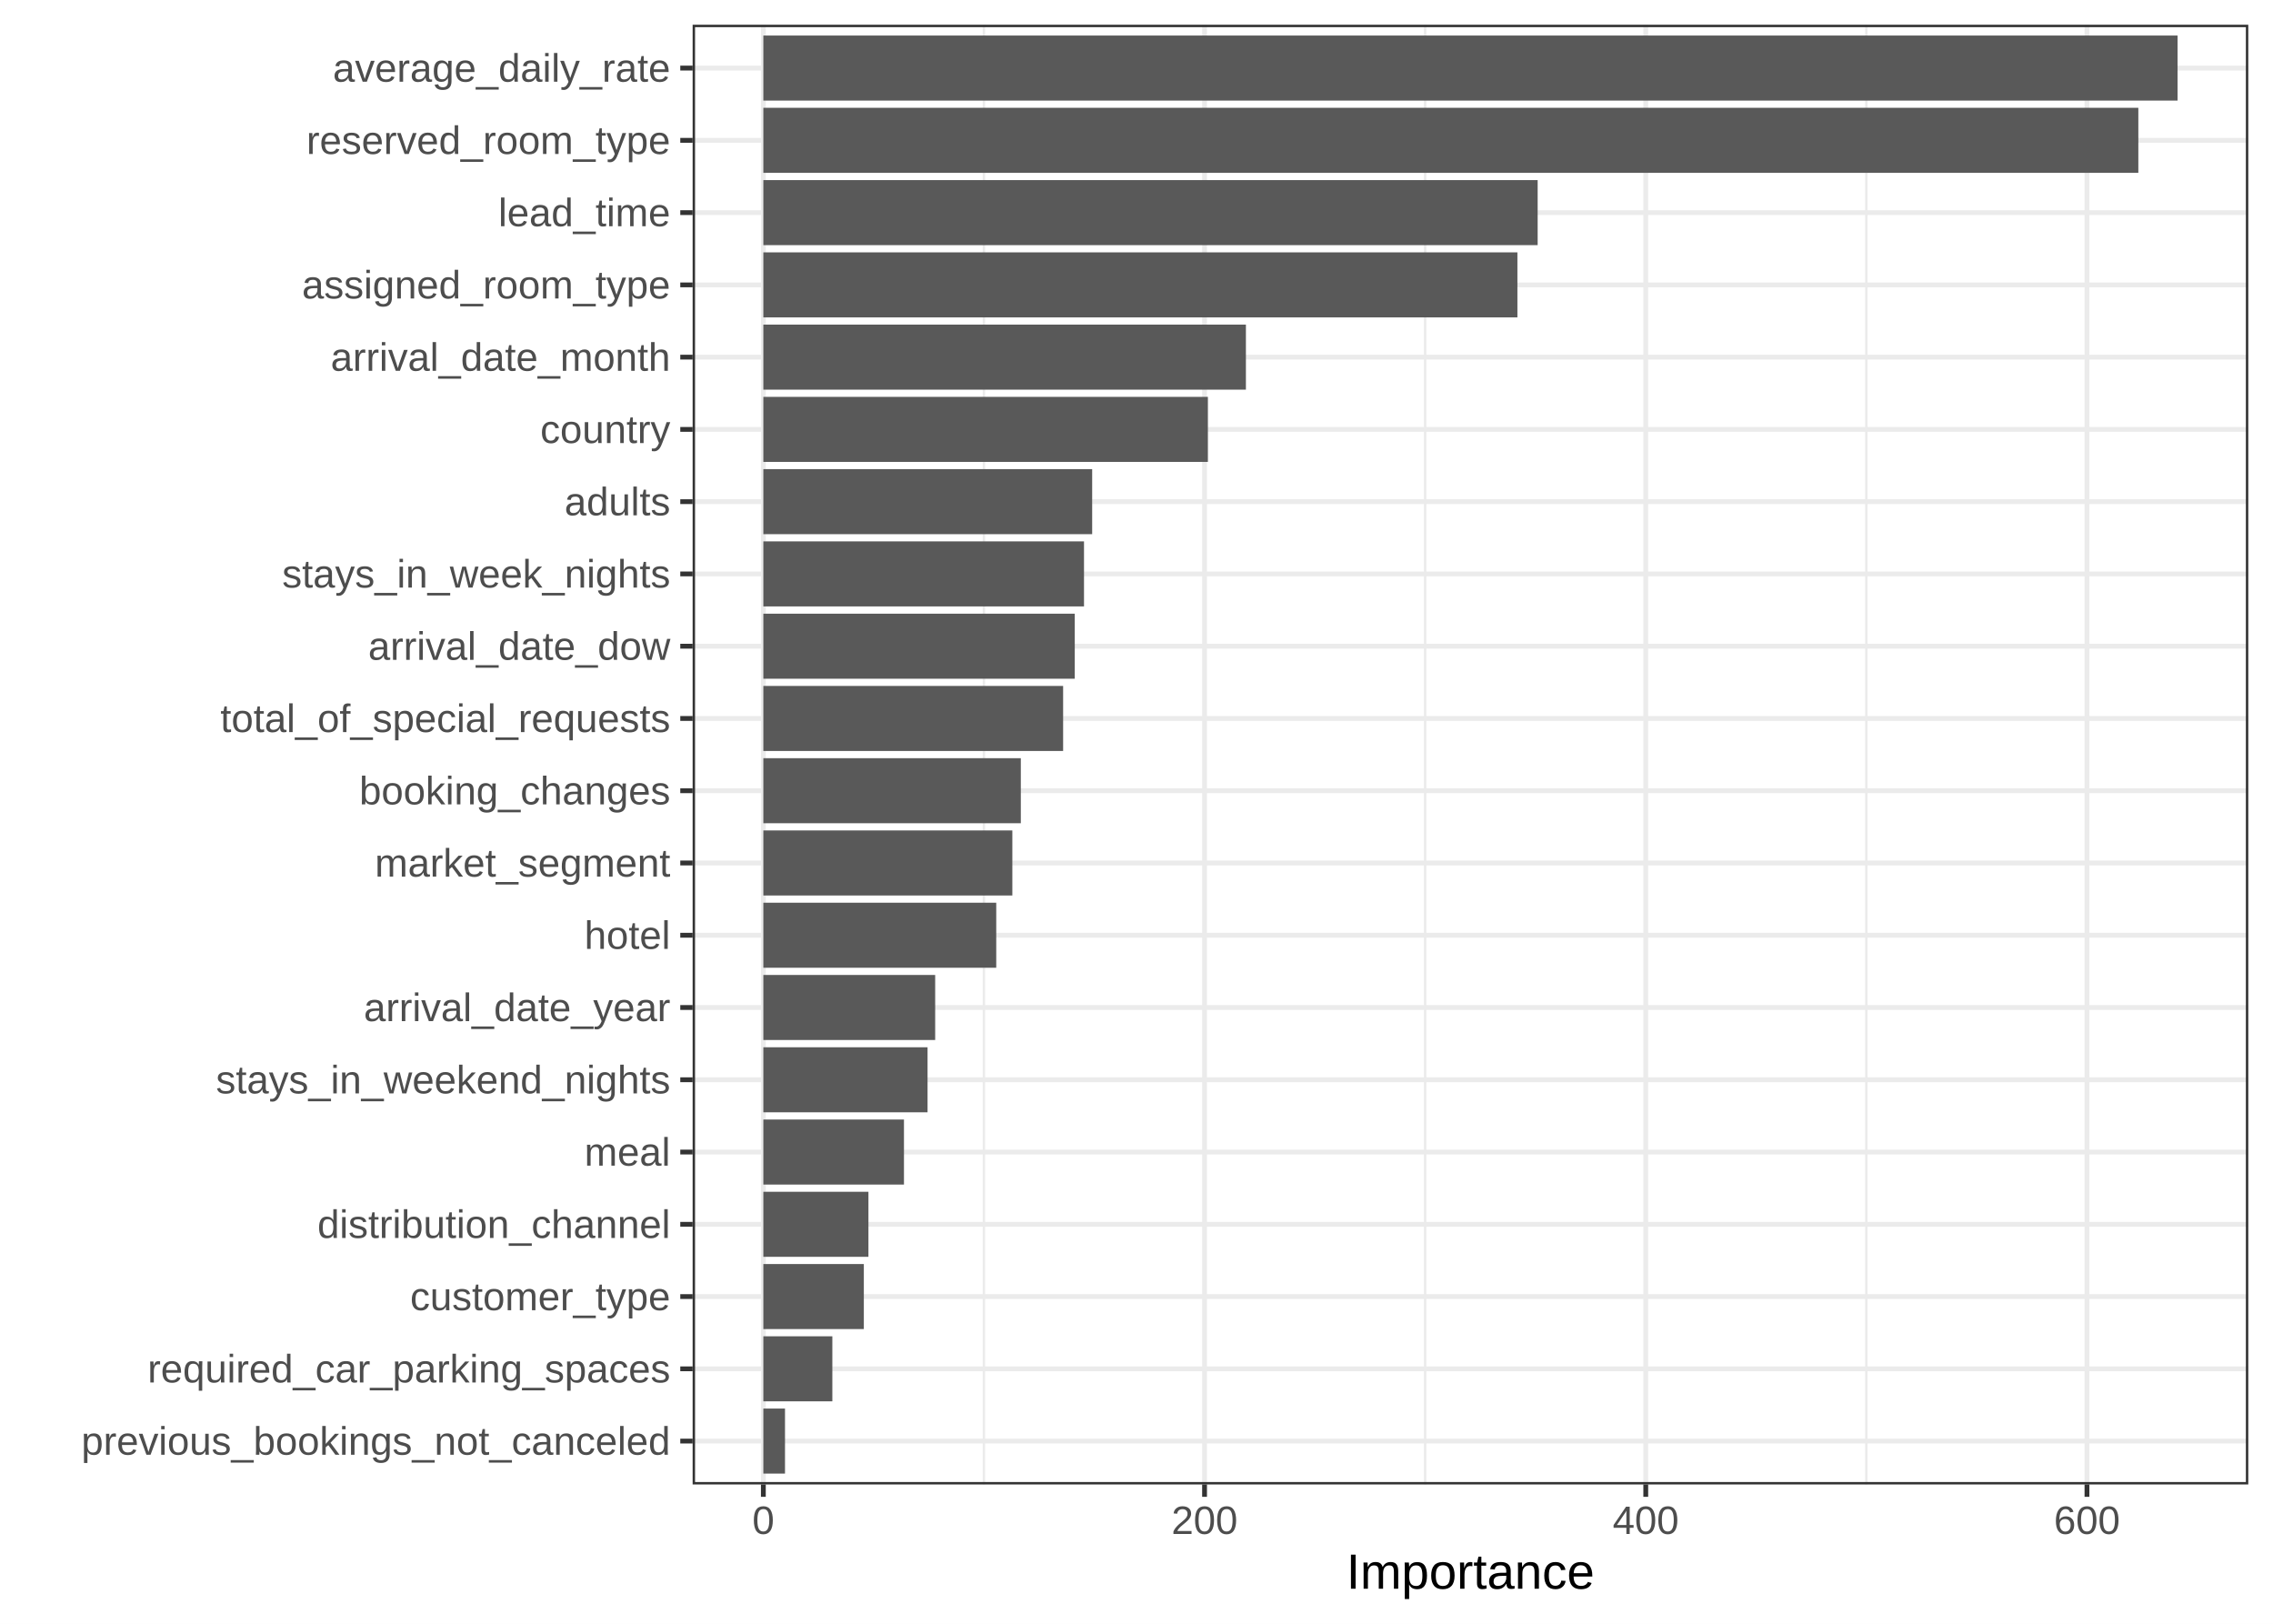
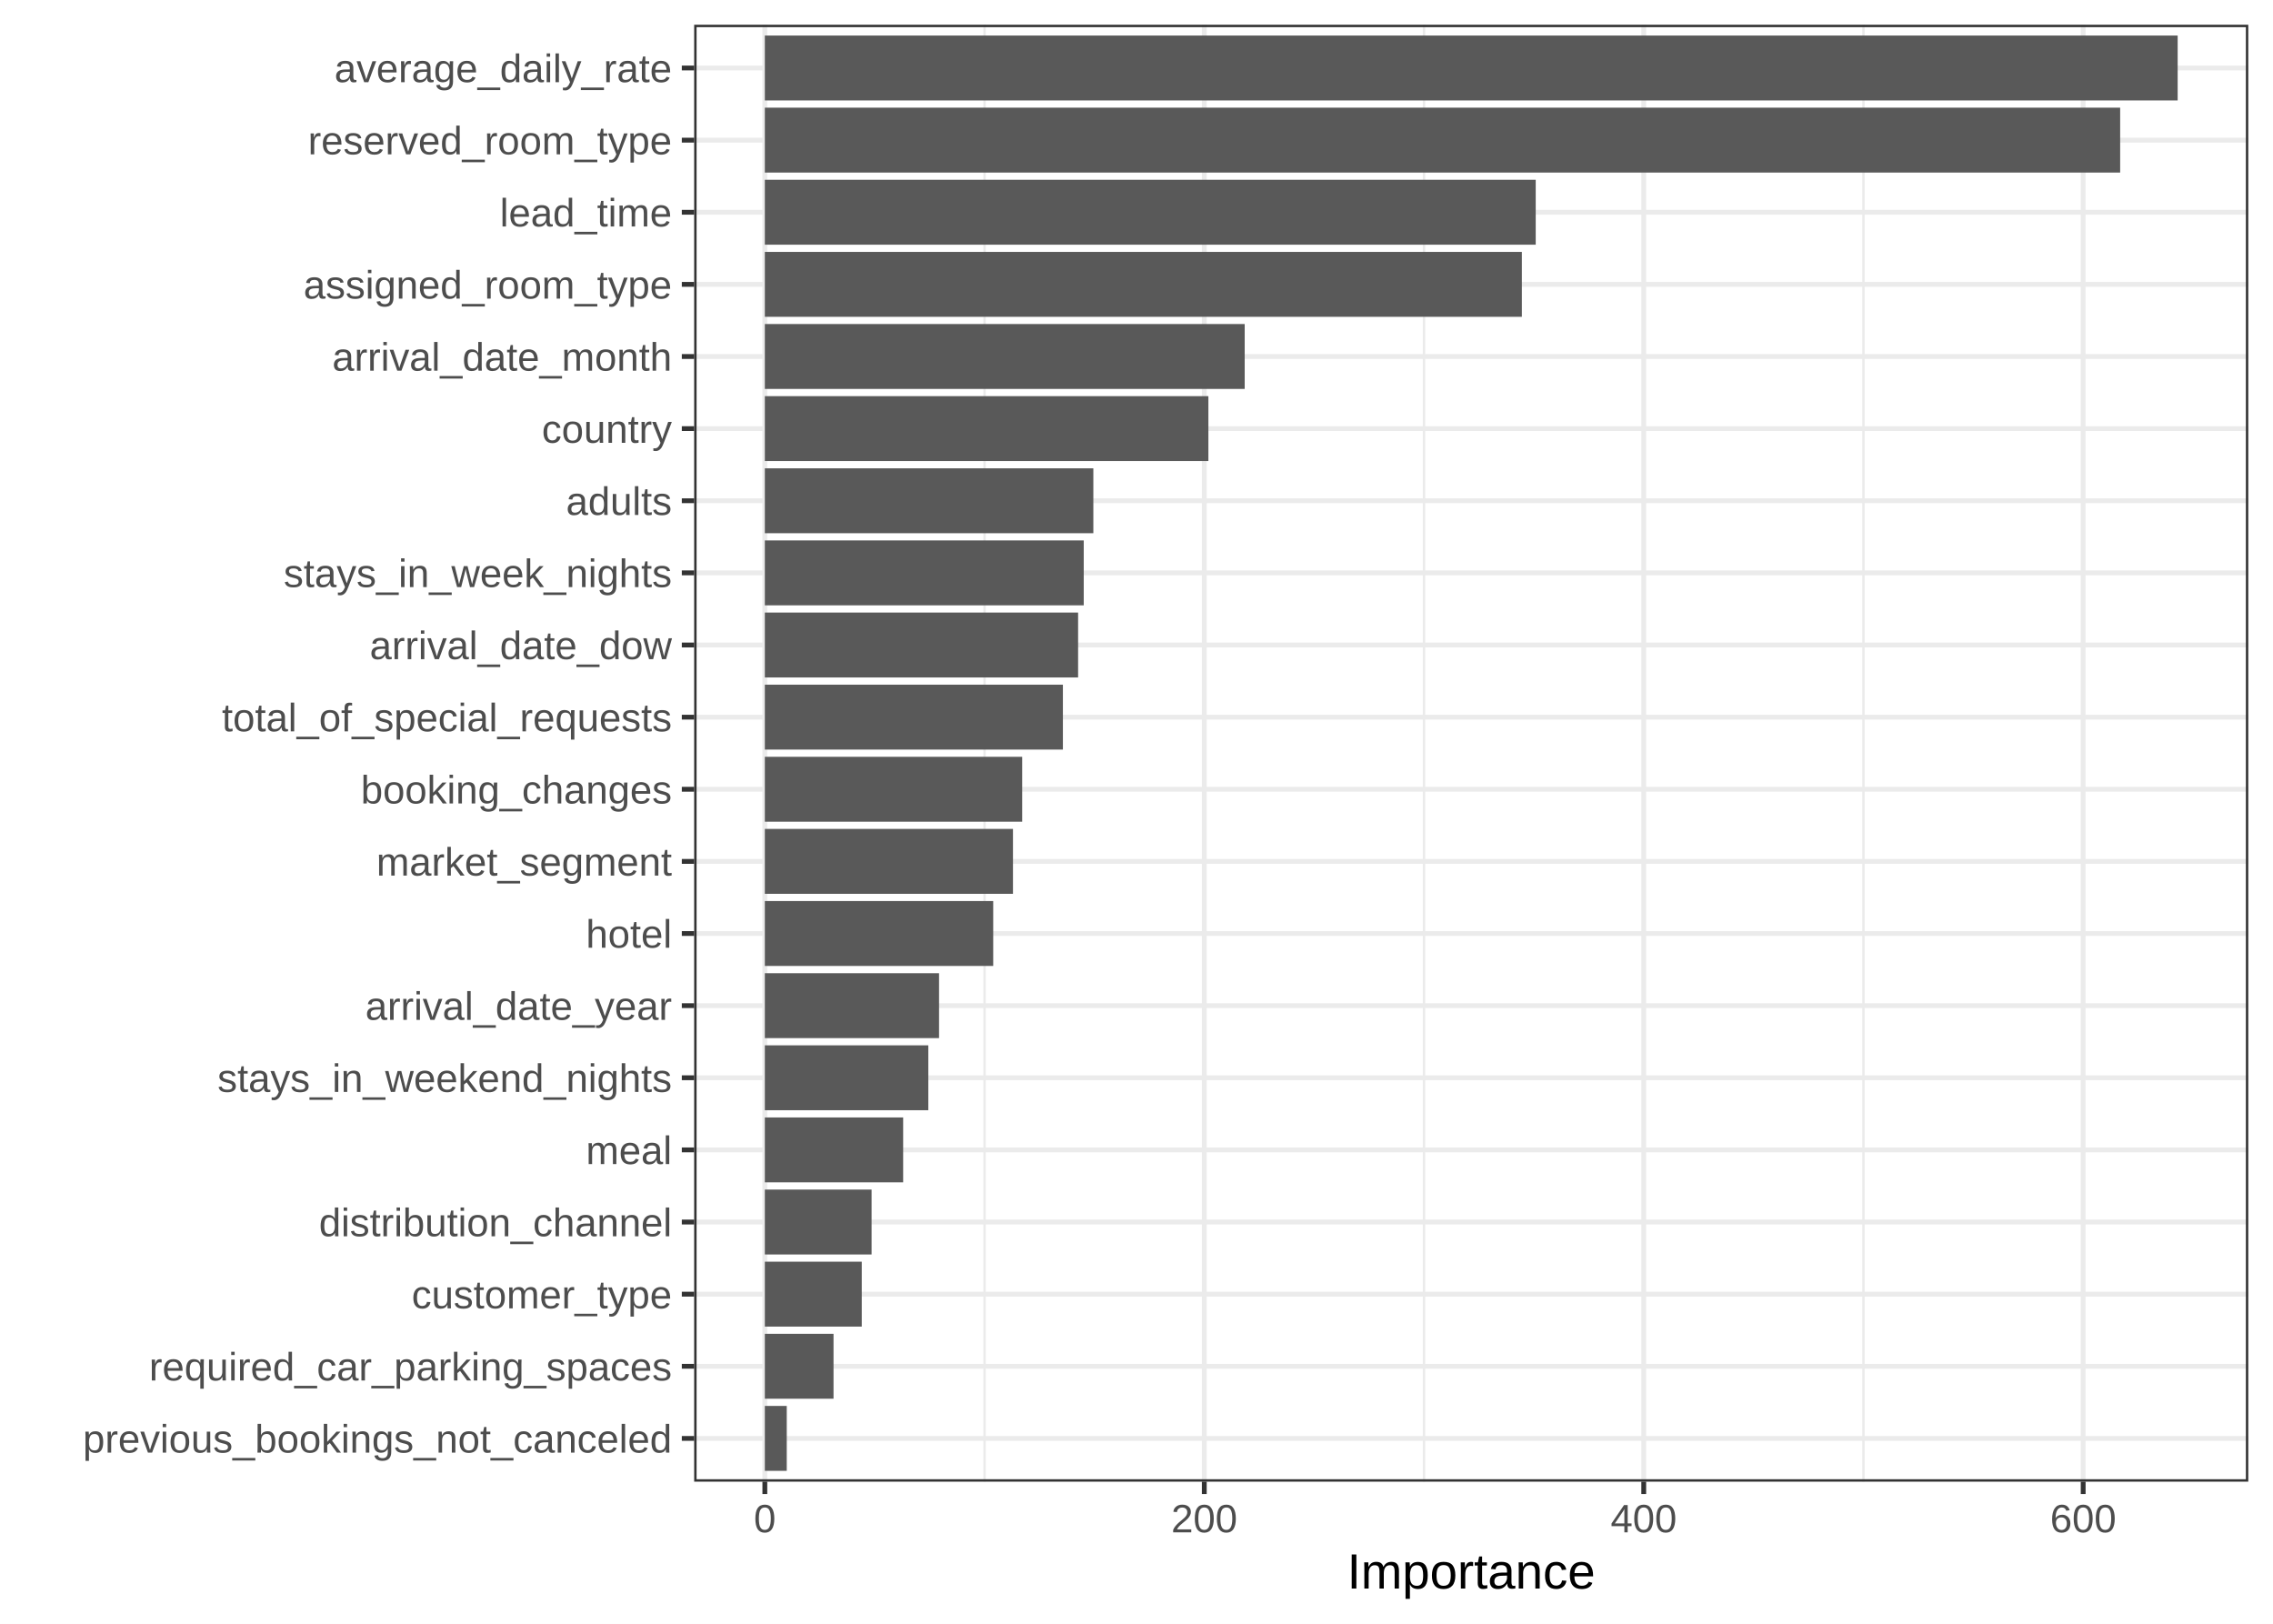
<svg xmlns="http://www.w3.org/2000/svg" width="504.00pt" height="360.00pt" viewBox="0 0 504.00 360.00">
  <g class="svglite">
    <defs>
      <style type="text/css">
    .svglite line, .svglite polyline, .svglite polygon, .svglite path, .svglite rect, .svglite circle {
      fill: none;
      stroke: #000000;
      stroke-linecap: round;
      stroke-linejoin: round;
      stroke-miterlimit: 10.00;
    }
    .svglite text {
      white-space: pre;
    }
    .svglite g.glyphgroup path {
      fill: inherit;
      stroke: none;
    }
  </style>
    </defs>
    <rect width="100%" height="100%" style="stroke: none; fill: none;" />
    <defs>
      <clipPath id="cpMC4wMHw1MDQuMDB8MC4wMHwzNjAuMDA=">
        <rect x="0.00" y="0.00" width="504.00" height="360.00" />
      </clipPath>
    </defs>
    <g clip-path="url(#cpMC4wMHw1MDQuMDB8MC4wMHwzNjAuMDA=)">
      <rect x="0.00" y="0.00" width="504.00" height="360.00" style="stroke-width: 1.07; stroke: #FFFFFF; fill: #FFFFFF;" />
    </g>
    <defs>
-       <clipPath id="cpMTUzLjU4fDQ5OC41Mnw1LjQ4fDMyOS4xMg==">
-         <rect x="153.58" y="5.48" width="344.94" height="323.64" />
+       <clipPath id="cpMTUzLjkyfDQ5OC41Mnw1LjQ4fDMyOC41MA==">
+         <rect x="153.92" y="5.48" width="344.60" height="323.02" />
      </clipPath>
    </defs>
-     <g clip-path="url(#cpMTUzLjU4fDQ5OC41Mnw1LjQ4fDMyOS4xMg==)">
-       <rect x="153.58" y="5.48" width="344.94" height="323.64" style="stroke-width: 1.07; stroke: none; fill: #FFFFFF;" />
-       <polyline points="218.17,329.12 218.17,5.48 " style="stroke-width: 0.53; stroke: #EBEBEB; stroke-linecap: butt;" />
-       <polyline points="316.00,329.12 316.00,5.48 " style="stroke-width: 0.53; stroke: #EBEBEB; stroke-linecap: butt;" />
-       <polyline points="413.83,329.12 413.83,5.48 " style="stroke-width: 0.53; stroke: #EBEBEB; stroke-linecap: butt;" />
-       <polyline points="153.58,319.50 498.52,319.50 " style="stroke-width: 1.07; stroke: #EBEBEB; stroke-linecap: butt;" />
-       <polyline points="153.58,303.48 498.52,303.48 " style="stroke-width: 1.07; stroke: #EBEBEB; stroke-linecap: butt;" />
-       <polyline points="153.58,287.46 498.52,287.46 " style="stroke-width: 1.07; stroke: #EBEBEB; stroke-linecap: butt;" />
-       <polyline points="153.58,271.44 498.52,271.44 " style="stroke-width: 1.07; stroke: #EBEBEB; stroke-linecap: butt;" />
-       <polyline points="153.58,255.42 498.52,255.42 " style="stroke-width: 1.07; stroke: #EBEBEB; stroke-linecap: butt;" />
-       <polyline points="153.58,239.39 498.52,239.39 " style="stroke-width: 1.07; stroke: #EBEBEB; stroke-linecap: butt;" />
-       <polyline points="153.58,223.37 498.52,223.37 " style="stroke-width: 1.07; stroke: #EBEBEB; stroke-linecap: butt;" />
-       <polyline points="153.58,207.35 498.52,207.35 " style="stroke-width: 1.07; stroke: #EBEBEB; stroke-linecap: butt;" />
-       <polyline points="153.58,191.33 498.52,191.33 " style="stroke-width: 1.07; stroke: #EBEBEB; stroke-linecap: butt;" />
-       <polyline points="153.58,175.31 498.52,175.31 " style="stroke-width: 1.07; stroke: #EBEBEB; stroke-linecap: butt;" />
-       <polyline points="153.58,159.29 498.52,159.29 " style="stroke-width: 1.07; stroke: #EBEBEB; stroke-linecap: butt;" />
-       <polyline points="153.58,143.27 498.52,143.27 " style="stroke-width: 1.07; stroke: #EBEBEB; stroke-linecap: butt;" />
-       <polyline points="153.58,127.24 498.52,127.24 " style="stroke-width: 1.07; stroke: #EBEBEB; stroke-linecap: butt;" />
-       <polyline points="153.58,111.22 498.52,111.22 " style="stroke-width: 1.07; stroke: #EBEBEB; stroke-linecap: butt;" />
-       <polyline points="153.58,95.20 498.52,95.20 " style="stroke-width: 1.07; stroke: #EBEBEB; stroke-linecap: butt;" />
-       <polyline points="153.58,79.18 498.52,79.18 " style="stroke-width: 1.07; stroke: #EBEBEB; stroke-linecap: butt;" />
-       <polyline points="153.58,63.16 498.52,63.16 " style="stroke-width: 1.07; stroke: #EBEBEB; stroke-linecap: butt;" />
-       <polyline points="153.58,47.14 498.52,47.14 " style="stroke-width: 1.07; stroke: #EBEBEB; stroke-linecap: butt;" />
-       <polyline points="153.58,31.11 498.52,31.11 " style="stroke-width: 1.07; stroke: #EBEBEB; stroke-linecap: butt;" />
-       <polyline points="153.58,15.09 498.52,15.09 " style="stroke-width: 1.07; stroke: #EBEBEB; stroke-linecap: butt;" />
-       <polyline points="169.26,329.12 169.26,5.48 " style="stroke-width: 1.07; stroke: #EBEBEB; stroke-linecap: butt;" />
-       <polyline points="267.09,329.12 267.09,5.48 " style="stroke-width: 1.07; stroke: #EBEBEB; stroke-linecap: butt;" />
-       <polyline points="364.92,329.12 364.92,5.48 " style="stroke-width: 1.07; stroke: #EBEBEB; stroke-linecap: butt;" />
-       <polyline points="462.75,329.12 462.75,5.48 " style="stroke-width: 1.07; stroke: #EBEBEB; stroke-linecap: butt;" />
-       <rect x="169.26" y="7.88" width="313.58" height="14.42" style="stroke-width: 1.07; stroke: none; stroke-linecap: butt; stroke-linejoin: miter; fill: #595959;" />
-       <rect x="169.26" y="23.90" width="304.88" height="14.42" style="stroke-width: 1.07; stroke: none; stroke-linecap: butt; stroke-linejoin: miter; fill: #595959;" />
-       <rect x="169.26" y="39.93" width="171.69" height="14.42" style="stroke-width: 1.07; stroke: none; stroke-linecap: butt; stroke-linejoin: miter; fill: #595959;" />
-       <rect x="169.26" y="55.95" width="167.20" height="14.42" style="stroke-width: 1.07; stroke: none; stroke-linecap: butt; stroke-linejoin: miter; fill: #595959;" />
-       <rect x="169.26" y="71.97" width="107.00" height="14.42" style="stroke-width: 1.07; stroke: none; stroke-linecap: butt; stroke-linejoin: miter; fill: #595959;" />
-       <rect x="169.26" y="87.99" width="98.57" height="14.42" style="stroke-width: 1.07; stroke: none; stroke-linecap: butt; stroke-linejoin: miter; fill: #595959;" />
-       <rect x="169.26" y="104.01" width="72.91" height="14.42" style="stroke-width: 1.07; stroke: none; stroke-linecap: butt; stroke-linejoin: miter; fill: #595959;" />
-       <rect x="169.26" y="120.03" width="71.10" height="14.42" style="stroke-width: 1.07; stroke: none; stroke-linecap: butt; stroke-linejoin: miter; fill: #595959;" />
-       <rect x="169.26" y="136.06" width="69.05" height="14.42" style="stroke-width: 1.07; stroke: none; stroke-linecap: butt; stroke-linejoin: miter; fill: #595959;" />
-       <rect x="169.26" y="152.08" width="66.47" height="14.42" style="stroke-width: 1.07; stroke: none; stroke-linecap: butt; stroke-linejoin: miter; fill: #595959;" />
-       <rect x="169.26" y="168.10" width="57.09" height="14.42" style="stroke-width: 1.07; stroke: none; stroke-linecap: butt; stroke-linejoin: miter; fill: #595959;" />
-       <rect x="169.26" y="184.12" width="55.21" height="14.42" style="stroke-width: 1.07; stroke: none; stroke-linecap: butt; stroke-linejoin: miter; fill: #595959;" />
-       <rect x="169.26" y="200.14" width="51.64" height="14.42" style="stroke-width: 1.07; stroke: none; stroke-linecap: butt; stroke-linejoin: miter; fill: #595959;" />
-       <rect x="169.26" y="216.16" width="38.10" height="14.42" style="stroke-width: 1.07; stroke: none; stroke-linecap: butt; stroke-linejoin: miter; fill: #595959;" />
-       <rect x="169.26" y="232.19" width="36.41" height="14.42" style="stroke-width: 1.07; stroke: none; stroke-linecap: butt; stroke-linejoin: miter; fill: #595959;" />
-       <rect x="169.26" y="248.21" width="31.18" height="14.42" style="stroke-width: 1.07; stroke: none; stroke-linecap: butt; stroke-linejoin: miter; fill: #595959;" />
-       <rect x="169.26" y="264.23" width="23.30" height="14.42" style="stroke-width: 1.07; stroke: none; stroke-linecap: butt; stroke-linejoin: miter; fill: #595959;" />
-       <rect x="169.26" y="280.25" width="22.28" height="14.42" style="stroke-width: 1.07; stroke: none; stroke-linecap: butt; stroke-linejoin: miter; fill: #595959;" />
-       <rect x="169.26" y="296.27" width="15.30" height="14.42" style="stroke-width: 1.07; stroke: none; stroke-linecap: butt; stroke-linejoin: miter; fill: #595959;" />
-       <rect x="169.26" y="312.29" width="4.80" height="14.42" style="stroke-width: 1.07; stroke: none; stroke-linecap: butt; stroke-linejoin: miter; fill: #595959;" />
-       <rect x="153.58" y="5.48" width="344.94" height="323.64" style="stroke-width: 1.07; stroke: #333333;" />
+     <g clip-path="url(#cpMTUzLjkyfDQ5OC41Mnw1LjQ4fDMyOC41MA==)">
+       <rect x="153.92" y="5.48" width="344.60" height="323.02" style="stroke-width: 1.07; stroke: none; fill: #FFFFFF;" />
+       <polyline points="218.31,328.50 218.31,5.48 " style="stroke-width: 0.53; stroke: #EBEBEB; stroke-linecap: butt;" />
+       <polyline points="315.75,328.50 315.75,5.48 " style="stroke-width: 0.53; stroke: #EBEBEB; stroke-linecap: butt;" />
+       <polyline points="413.19,328.50 413.19,5.48 " style="stroke-width: 0.53; stroke: #EBEBEB; stroke-linecap: butt;" />
+       <polyline points="153.92,318.91 498.52,318.91 " style="stroke-width: 1.07; stroke: #EBEBEB; stroke-linecap: butt;" />
+       <polyline points="153.92,302.92 498.52,302.92 " style="stroke-width: 1.07; stroke: #EBEBEB; stroke-linecap: butt;" />
+       <polyline points="153.92,286.93 498.52,286.93 " style="stroke-width: 1.07; stroke: #EBEBEB; stroke-linecap: butt;" />
+       <polyline points="153.92,270.94 498.52,270.94 " style="stroke-width: 1.07; stroke: #EBEBEB; stroke-linecap: butt;" />
+       <polyline points="153.92,254.94 498.52,254.94 " style="stroke-width: 1.07; stroke: #EBEBEB; stroke-linecap: butt;" />
+       <polyline points="153.92,238.95 498.52,238.95 " style="stroke-width: 1.07; stroke: #EBEBEB; stroke-linecap: butt;" />
+       <polyline points="153.92,222.96 498.52,222.96 " style="stroke-width: 1.07; stroke: #EBEBEB; stroke-linecap: butt;" />
+       <polyline points="153.92,206.97 498.52,206.97 " style="stroke-width: 1.07; stroke: #EBEBEB; stroke-linecap: butt;" />
+       <polyline points="153.92,190.98 498.52,190.98 " style="stroke-width: 1.07; stroke: #EBEBEB; stroke-linecap: butt;" />
+       <polyline points="153.92,174.99 498.52,174.99 " style="stroke-width: 1.07; stroke: #EBEBEB; stroke-linecap: butt;" />
+       <polyline points="153.92,159.00 498.52,159.00 " style="stroke-width: 1.07; stroke: #EBEBEB; stroke-linecap: butt;" />
+       <polyline points="153.92,143.00 498.52,143.00 " style="stroke-width: 1.07; stroke: #EBEBEB; stroke-linecap: butt;" />
+       <polyline points="153.92,127.01 498.52,127.01 " style="stroke-width: 1.07; stroke: #EBEBEB; stroke-linecap: butt;" />
+       <polyline points="153.92,111.02 498.52,111.02 " style="stroke-width: 1.07; stroke: #EBEBEB; stroke-linecap: butt;" />
+       <polyline points="153.92,95.03 498.52,95.03 " style="stroke-width: 1.07; stroke: #EBEBEB; stroke-linecap: butt;" />
+       <polyline points="153.92,79.04 498.52,79.04 " style="stroke-width: 1.07; stroke: #EBEBEB; stroke-linecap: butt;" />
+       <polyline points="153.92,63.05 498.52,63.05 " style="stroke-width: 1.07; stroke: #EBEBEB; stroke-linecap: butt;" />
+       <polyline points="153.92,47.06 498.52,47.06 " style="stroke-width: 1.07; stroke: #EBEBEB; stroke-linecap: butt;" />
+       <polyline points="153.92,31.07 498.52,31.07 " style="stroke-width: 1.07; stroke: #EBEBEB; stroke-linecap: butt;" />
+       <polyline points="153.92,15.07 498.52,15.07 " style="stroke-width: 1.07; stroke: #EBEBEB; stroke-linecap: butt;" />
+       <polyline points="169.59,328.50 169.59,5.48 " style="stroke-width: 1.07; stroke: #EBEBEB; stroke-linecap: butt;" />
+       <polyline points="267.03,328.50 267.03,5.48 " style="stroke-width: 1.07; stroke: #EBEBEB; stroke-linecap: butt;" />
+       <polyline points="364.47,328.50 364.47,5.48 " style="stroke-width: 1.07; stroke: #EBEBEB; stroke-linecap: butt;" />
+       <polyline points="461.91,328.50 461.91,5.48 " style="stroke-width: 1.07; stroke: #EBEBEB; stroke-linecap: butt;" />
+       <rect x="169.59" y="7.88" width="313.27" height="14.39" style="stroke-width: 1.07; stroke: none; stroke-linecap: butt; stroke-linejoin: miter; fill: #595959;" />
+       <rect x="169.59" y="23.87" width="300.52" height="14.39" style="stroke-width: 1.07; stroke: none; stroke-linecap: butt; stroke-linejoin: miter; fill: #595959;" />
+       <rect x="169.59" y="39.86" width="170.93" height="14.39" style="stroke-width: 1.07; stroke: none; stroke-linecap: butt; stroke-linejoin: miter; fill: #595959;" />
+       <rect x="169.59" y="55.85" width="167.86" height="14.39" style="stroke-width: 1.07; stroke: none; stroke-linecap: butt; stroke-linejoin: miter; fill: #595959;" />
+       <rect x="169.59" y="71.84" width="106.40" height="14.39" style="stroke-width: 1.07; stroke: none; stroke-linecap: butt; stroke-linejoin: miter; fill: #595959;" />
+       <rect x="169.59" y="87.83" width="98.35" height="14.39" style="stroke-width: 1.07; stroke: none; stroke-linecap: butt; stroke-linejoin: miter; fill: #595959;" />
+       <rect x="169.59" y="103.83" width="72.84" height="14.39" style="stroke-width: 1.07; stroke: none; stroke-linecap: butt; stroke-linejoin: miter; fill: #595959;" />
+       <rect x="169.59" y="119.82" width="70.71" height="14.39" style="stroke-width: 1.07; stroke: none; stroke-linecap: butt; stroke-linejoin: miter; fill: #595959;" />
+       <rect x="169.59" y="135.81" width="69.46" height="14.39" style="stroke-width: 1.07; stroke: none; stroke-linecap: butt; stroke-linejoin: miter; fill: #595959;" />
+       <rect x="169.59" y="151.80" width="66.09" height="14.39" style="stroke-width: 1.07; stroke: none; stroke-linecap: butt; stroke-linejoin: miter; fill: #595959;" />
+       <rect x="169.59" y="167.79" width="57.06" height="14.39" style="stroke-width: 1.07; stroke: none; stroke-linecap: butt; stroke-linejoin: miter; fill: #595959;" />
+       <rect x="169.59" y="183.78" width="55.02" height="14.39" style="stroke-width: 1.07; stroke: none; stroke-linecap: butt; stroke-linejoin: miter; fill: #595959;" />
+       <rect x="169.59" y="199.77" width="50.64" height="14.39" style="stroke-width: 1.07; stroke: none; stroke-linecap: butt; stroke-linejoin: miter; fill: #595959;" />
+       <rect x="169.59" y="215.77" width="38.63" height="14.39" style="stroke-width: 1.07; stroke: none; stroke-linecap: butt; stroke-linejoin: miter; fill: #595959;" />
+       <rect x="169.59" y="231.76" width="36.25" height="14.39" style="stroke-width: 1.07; stroke: none; stroke-linecap: butt; stroke-linejoin: miter; fill: #595959;" />
+       <rect x="169.59" y="247.75" width="30.67" height="14.39" style="stroke-width: 1.07; stroke: none; stroke-linecap: butt; stroke-linejoin: miter; fill: #595959;" />
+       <rect x="169.59" y="263.74" width="23.67" height="14.39" style="stroke-width: 1.07; stroke: none; stroke-linecap: butt; stroke-linejoin: miter; fill: #595959;" />
+       <rect x="169.59" y="279.73" width="21.49" height="14.39" style="stroke-width: 1.07; stroke: none; stroke-linecap: butt; stroke-linejoin: miter; fill: #595959;" />
+       <rect x="169.59" y="295.72" width="15.23" height="14.39" style="stroke-width: 1.07; stroke: none; stroke-linecap: butt; stroke-linejoin: miter; fill: #595959;" />
+       <rect x="169.59" y="311.71" width="4.86" height="14.39" style="stroke-width: 1.07; stroke: none; stroke-linecap: butt; stroke-linejoin: miter; fill: #595959;" />
+       <rect x="153.92" y="5.48" width="344.60" height="323.02" style="stroke-width: 1.07; stroke: #333333;" />
    </g>
    <g clip-path="url(#cpMC4wMHw1MDQuMDB8MC4wMHwzNjAuMDA=)">
-       <text x="148.65" y="322.53" text-anchor="end" style="font-size: 8.80px;fill: #4D4D4D; font-family: &quot;Liberation Sans&quot;;" textLength="130.58px" lengthAdjust="spacingAndGlyphs">previous_bookings_not_canceled</text>
-       <text x="148.65" y="306.51" text-anchor="end" style="font-size: 8.80px;fill: #4D4D4D; font-family: &quot;Liberation Sans&quot;;" textLength="115.88px" lengthAdjust="spacingAndGlyphs">required_car_parking_spaces</text>
-       <text x="148.65" y="290.49" text-anchor="end" style="font-size: 8.80px;fill: #4D4D4D; font-family: &quot;Liberation Sans&quot;;" textLength="57.69px" lengthAdjust="spacingAndGlyphs">customer_type</text>
-       <text x="148.65" y="274.47" text-anchor="end" style="font-size: 8.80px;fill: #4D4D4D; font-family: &quot;Liberation Sans&quot;;" textLength="78.22px" lengthAdjust="spacingAndGlyphs">distribution_channel</text>
-       <text x="148.65" y="258.44" text-anchor="end" style="font-size: 8.80px;fill: #4D4D4D; font-family: &quot;Liberation Sans&quot;;" textLength="19.06px" lengthAdjust="spacingAndGlyphs">meal</text>
-       <text x="148.65" y="242.42" text-anchor="end" style="font-size: 8.80px;fill: #4D4D4D; font-family: &quot;Liberation Sans&quot;;" textLength="100.75px" lengthAdjust="spacingAndGlyphs">stays_in_weekend_nights</text>
-       <text x="148.65" y="226.40" text-anchor="end" style="font-size: 8.80px;fill: #4D4D4D; font-family: &quot;Liberation Sans&quot;;" textLength="67.94px" lengthAdjust="spacingAndGlyphs">arrival_date_year</text>
-       <text x="148.65" y="210.38" text-anchor="end" style="font-size: 8.80px;fill: #4D4D4D; font-family: &quot;Liberation Sans&quot;;" textLength="19.06px" lengthAdjust="spacingAndGlyphs">hotel</text>
-       <text x="148.65" y="194.36" text-anchor="end" style="font-size: 8.80px;fill: #4D4D4D; font-family: &quot;Liberation Sans&quot;;" textLength="65.50px" lengthAdjust="spacingAndGlyphs">market_segment</text>
-       <text x="148.65" y="178.34" text-anchor="end" style="font-size: 8.80px;fill: #4D4D4D; font-family: &quot;Liberation Sans&quot;;" textLength="68.97px" lengthAdjust="spacingAndGlyphs">booking_changes</text>
-       <text x="148.65" y="162.31" text-anchor="end" style="font-size: 8.80px;fill: #4D4D4D; font-family: &quot;Liberation Sans&quot;;" textLength="99.73px" lengthAdjust="spacingAndGlyphs">total_of_special_requests</text>
-       <text x="148.65" y="146.29" text-anchor="end" style="font-size: 8.80px;fill: #4D4D4D; font-family: &quot;Liberation Sans&quot;;" textLength="66.97px" lengthAdjust="spacingAndGlyphs">arrival_date_dow</text>
-       <text x="148.65" y="130.27" text-anchor="end" style="font-size: 8.80px;fill: #4D4D4D; font-family: &quot;Liberation Sans&quot;;" textLength="86.08px" lengthAdjust="spacingAndGlyphs">stays_in_week_nights</text>
-       <text x="148.65" y="114.25" text-anchor="end" style="font-size: 8.80px;fill: #4D4D4D; font-family: &quot;Liberation Sans&quot;;" textLength="23.47px" lengthAdjust="spacingAndGlyphs">adults</text>
-       <text x="148.65" y="98.23" text-anchor="end" style="font-size: 8.80px;fill: #4D4D4D; font-family: &quot;Liberation Sans&quot;;" textLength="28.84px" lengthAdjust="spacingAndGlyphs">country</text>
-       <text x="148.65" y="82.21" text-anchor="end" style="font-size: 8.80px;fill: #4D4D4D; font-family: &quot;Liberation Sans&quot;;" textLength="75.27px" lengthAdjust="spacingAndGlyphs">arrival_date_month</text>
-       <text x="148.65" y="66.18" text-anchor="end" style="font-size: 8.80px;fill: #4D4D4D; font-family: &quot;Liberation Sans&quot;;" textLength="81.66px" lengthAdjust="spacingAndGlyphs">assigned_room_type</text>
-       <text x="148.65" y="50.16" text-anchor="end" style="font-size: 8.80px;fill: #4D4D4D; font-family: &quot;Liberation Sans&quot;;" textLength="38.12px" lengthAdjust="spacingAndGlyphs">lead_time</text>
-       <text x="148.65" y="34.14" text-anchor="end" style="font-size: 8.80px;fill: #4D4D4D; font-family: &quot;Liberation Sans&quot;;" textLength="80.66px" lengthAdjust="spacingAndGlyphs">reserved_room_type</text>
-       <text x="148.65" y="18.12" text-anchor="end" style="font-size: 8.80px;fill: #4D4D4D; font-family: &quot;Liberation Sans&quot;;" textLength="74.80px" lengthAdjust="spacingAndGlyphs">average_daily_rate</text>
-       <polyline points="150.84,319.50 153.58,319.50 " style="stroke-width: 1.07; stroke: #333333; stroke-linecap: butt;" />
-       <polyline points="150.84,303.48 153.58,303.48 " style="stroke-width: 1.07; stroke: #333333; stroke-linecap: butt;" />
-       <polyline points="150.84,287.46 153.58,287.46 " style="stroke-width: 1.07; stroke: #333333; stroke-linecap: butt;" />
-       <polyline points="150.84,271.44 153.58,271.44 " style="stroke-width: 1.07; stroke: #333333; stroke-linecap: butt;" />
-       <polyline points="150.84,255.42 153.58,255.42 " style="stroke-width: 1.07; stroke: #333333; stroke-linecap: butt;" />
-       <polyline points="150.84,239.39 153.58,239.39 " style="stroke-width: 1.07; stroke: #333333; stroke-linecap: butt;" />
-       <polyline points="150.84,223.37 153.58,223.37 " style="stroke-width: 1.07; stroke: #333333; stroke-linecap: butt;" />
-       <polyline points="150.84,207.35 153.58,207.35 " style="stroke-width: 1.07; stroke: #333333; stroke-linecap: butt;" />
-       <polyline points="150.84,191.33 153.58,191.33 " style="stroke-width: 1.07; stroke: #333333; stroke-linecap: butt;" />
-       <polyline points="150.84,175.31 153.58,175.31 " style="stroke-width: 1.07; stroke: #333333; stroke-linecap: butt;" />
-       <polyline points="150.84,159.29 153.58,159.29 " style="stroke-width: 1.07; stroke: #333333; stroke-linecap: butt;" />
-       <polyline points="150.84,143.27 153.58,143.27 " style="stroke-width: 1.07; stroke: #333333; stroke-linecap: butt;" />
-       <polyline points="150.84,127.24 153.58,127.24 " style="stroke-width: 1.07; stroke: #333333; stroke-linecap: butt;" />
-       <polyline points="150.84,111.22 153.58,111.22 " style="stroke-width: 1.07; stroke: #333333; stroke-linecap: butt;" />
-       <polyline points="150.84,95.20 153.58,95.20 " style="stroke-width: 1.07; stroke: #333333; stroke-linecap: butt;" />
-       <polyline points="150.84,79.18 153.58,79.18 " style="stroke-width: 1.07; stroke: #333333; stroke-linecap: butt;" />
-       <polyline points="150.84,63.16 153.58,63.16 " style="stroke-width: 1.07; stroke: #333333; stroke-linecap: butt;" />
-       <polyline points="150.84,47.14 153.58,47.14 " style="stroke-width: 1.07; stroke: #333333; stroke-linecap: butt;" />
-       <polyline points="150.84,31.11 153.58,31.11 " style="stroke-width: 1.07; stroke: #333333; stroke-linecap: butt;" />
-       <polyline points="150.84,15.09 153.58,15.09 " style="stroke-width: 1.07; stroke: #333333; stroke-linecap: butt;" />
-       <polyline points="169.26,331.86 169.26,329.12 " style="stroke-width: 1.07; stroke: #333333; stroke-linecap: butt;" />
-       <polyline points="267.09,331.86 267.09,329.12 " style="stroke-width: 1.07; stroke: #333333; stroke-linecap: butt;" />
-       <polyline points="364.92,331.86 364.92,329.12 " style="stroke-width: 1.07; stroke: #333333; stroke-linecap: butt;" />
-       <polyline points="462.75,331.86 462.75,329.12 " style="stroke-width: 1.07; stroke: #333333; stroke-linecap: butt;" />
-       <text x="169.26" y="340.10" text-anchor="middle" style="font-size: 8.80px;fill: #4D4D4D; font-family: &quot;Liberation Sans&quot;;" textLength="4.89px" lengthAdjust="spacingAndGlyphs">0</text>
-       <text x="267.09" y="340.10" text-anchor="middle" style="font-size: 8.80px;fill: #4D4D4D; font-family: &quot;Liberation Sans&quot;;" textLength="14.67px" lengthAdjust="spacingAndGlyphs">200</text>
-       <text x="364.92" y="340.10" text-anchor="middle" style="font-size: 8.80px;fill: #4D4D4D; font-family: &quot;Liberation Sans&quot;;" textLength="14.67px" lengthAdjust="spacingAndGlyphs">400</text>
-       <text x="462.75" y="340.10" text-anchor="middle" style="font-size: 8.80px;fill: #4D4D4D; font-family: &quot;Liberation Sans&quot;;" textLength="14.67px" lengthAdjust="spacingAndGlyphs">600</text>
-       <text x="326.05" y="352.24" text-anchor="middle" style="font-size: 11.00px; font-family: &quot;Liberation Sans&quot;;" textLength="55.06px" lengthAdjust="spacingAndGlyphs">Importance</text>
+       <text x="148.99" y="322.06" text-anchor="end" style="font-size: 8.80px;fill: #4D4D4D; font-family: &quot;Arial&quot;;" textLength="130.58px" lengthAdjust="spacingAndGlyphs">previous_bookings_not_canceled</text>
+       <text x="148.99" y="306.07" text-anchor="end" style="font-size: 8.80px;fill: #4D4D4D; font-family: &quot;Arial&quot;;" textLength="115.88px" lengthAdjust="spacingAndGlyphs">required_car_parking_spaces</text>
+       <text x="148.99" y="290.08" text-anchor="end" style="font-size: 8.80px;fill: #4D4D4D; font-family: &quot;Arial&quot;;" textLength="57.69px" lengthAdjust="spacingAndGlyphs">customer_type</text>
+       <text x="148.99" y="274.09" text-anchor="end" style="font-size: 8.80px;fill: #4D4D4D; font-family: &quot;Arial&quot;;" textLength="78.22px" lengthAdjust="spacingAndGlyphs">distribution_channel</text>
+       <text x="148.99" y="258.09" text-anchor="end" style="font-size: 8.80px;fill: #4D4D4D; font-family: &quot;Arial&quot;;" textLength="19.06px" lengthAdjust="spacingAndGlyphs">meal</text>
+       <text x="148.99" y="242.10" text-anchor="end" style="font-size: 8.80px;fill: #4D4D4D; font-family: &quot;Arial&quot;;" textLength="100.75px" lengthAdjust="spacingAndGlyphs">stays_in_weekend_nights</text>
+       <text x="148.99" y="226.11" text-anchor="end" style="font-size: 8.80px;fill: #4D4D4D; font-family: &quot;Arial&quot;;" textLength="67.94px" lengthAdjust="spacingAndGlyphs">arrival_date_year</text>
+       <text x="148.99" y="210.12" text-anchor="end" style="font-size: 8.80px;fill: #4D4D4D; font-family: &quot;Arial&quot;;" textLength="19.06px" lengthAdjust="spacingAndGlyphs">hotel</text>
+       <text x="148.99" y="194.13" text-anchor="end" style="font-size: 8.80px;fill: #4D4D4D; font-family: &quot;Arial&quot;;" textLength="65.50px" lengthAdjust="spacingAndGlyphs">market_segment</text>
+       <text x="148.99" y="178.14" text-anchor="end" style="font-size: 8.80px;fill: #4D4D4D; font-family: &quot;Arial&quot;;" textLength="68.97px" lengthAdjust="spacingAndGlyphs">booking_changes</text>
+       <text x="148.99" y="162.15" text-anchor="end" style="font-size: 8.80px;fill: #4D4D4D; font-family: &quot;Arial&quot;;" textLength="99.73px" lengthAdjust="spacingAndGlyphs">total_of_special_requests</text>
+       <text x="148.99" y="146.15" text-anchor="end" style="font-size: 8.80px;fill: #4D4D4D; font-family: &quot;Arial&quot;;" textLength="66.97px" lengthAdjust="spacingAndGlyphs">arrival_date_dow</text>
+       <text x="148.99" y="130.16" text-anchor="end" style="font-size: 8.80px;fill: #4D4D4D; font-family: &quot;Arial&quot;;" textLength="86.08px" lengthAdjust="spacingAndGlyphs">stays_in_week_nights</text>
+       <text x="148.99" y="114.17" text-anchor="end" style="font-size: 8.80px;fill: #4D4D4D; font-family: &quot;Arial&quot;;" textLength="23.47px" lengthAdjust="spacingAndGlyphs">adults</text>
+       <text x="148.99" y="98.18" text-anchor="end" style="font-size: 8.80px;fill: #4D4D4D; font-family: &quot;Arial&quot;;" textLength="28.84px" lengthAdjust="spacingAndGlyphs">country</text>
+       <text x="148.99" y="82.19" text-anchor="end" style="font-size: 8.80px;fill: #4D4D4D; font-family: &quot;Arial&quot;;" textLength="75.27px" lengthAdjust="spacingAndGlyphs">arrival_date_month</text>
+       <text x="148.99" y="66.20" text-anchor="end" style="font-size: 8.80px;fill: #4D4D4D; font-family: &quot;Arial&quot;;" textLength="81.66px" lengthAdjust="spacingAndGlyphs">assigned_room_type</text>
+       <text x="148.99" y="50.21" text-anchor="end" style="font-size: 8.80px;fill: #4D4D4D; font-family: &quot;Arial&quot;;" textLength="38.12px" lengthAdjust="spacingAndGlyphs">lead_time</text>
+       <text x="148.99" y="34.22" text-anchor="end" style="font-size: 8.80px;fill: #4D4D4D; font-family: &quot;Arial&quot;;" textLength="80.66px" lengthAdjust="spacingAndGlyphs">reserved_room_type</text>
+       <text x="148.99" y="18.22" text-anchor="end" style="font-size: 8.80px;fill: #4D4D4D; font-family: &quot;Arial&quot;;" textLength="74.80px" lengthAdjust="spacingAndGlyphs">average_daily_rate</text>
+       <polyline points="151.18,318.91 153.92,318.91 " style="stroke-width: 1.07; stroke: #333333; stroke-linecap: butt;" />
+       <polyline points="151.18,302.92 153.92,302.92 " style="stroke-width: 1.07; stroke: #333333; stroke-linecap: butt;" />
+       <polyline points="151.18,286.93 153.92,286.93 " style="stroke-width: 1.07; stroke: #333333; stroke-linecap: butt;" />
+       <polyline points="151.18,270.94 153.92,270.94 " style="stroke-width: 1.07; stroke: #333333; stroke-linecap: butt;" />
+       <polyline points="151.18,254.94 153.92,254.94 " style="stroke-width: 1.07; stroke: #333333; stroke-linecap: butt;" />
+       <polyline points="151.18,238.95 153.92,238.95 " style="stroke-width: 1.07; stroke: #333333; stroke-linecap: butt;" />
+       <polyline points="151.18,222.96 153.92,222.96 " style="stroke-width: 1.07; stroke: #333333; stroke-linecap: butt;" />
+       <polyline points="151.18,206.97 153.92,206.97 " style="stroke-width: 1.07; stroke: #333333; stroke-linecap: butt;" />
+       <polyline points="151.18,190.98 153.92,190.98 " style="stroke-width: 1.07; stroke: #333333; stroke-linecap: butt;" />
+       <polyline points="151.18,174.99 153.92,174.99 " style="stroke-width: 1.07; stroke: #333333; stroke-linecap: butt;" />
+       <polyline points="151.18,159.00 153.92,159.00 " style="stroke-width: 1.07; stroke: #333333; stroke-linecap: butt;" />
+       <polyline points="151.18,143.00 153.92,143.00 " style="stroke-width: 1.07; stroke: #333333; stroke-linecap: butt;" />
+       <polyline points="151.18,127.01 153.92,127.01 " style="stroke-width: 1.07; stroke: #333333; stroke-linecap: butt;" />
+       <polyline points="151.18,111.02 153.92,111.02 " style="stroke-width: 1.07; stroke: #333333; stroke-linecap: butt;" />
+       <polyline points="151.18,95.03 153.92,95.03 " style="stroke-width: 1.07; stroke: #333333; stroke-linecap: butt;" />
+       <polyline points="151.18,79.04 153.92,79.04 " style="stroke-width: 1.07; stroke: #333333; stroke-linecap: butt;" />
+       <polyline points="151.18,63.05 153.92,63.05 " style="stroke-width: 1.07; stroke: #333333; stroke-linecap: butt;" />
+       <polyline points="151.18,47.06 153.92,47.06 " style="stroke-width: 1.07; stroke: #333333; stroke-linecap: butt;" />
+       <polyline points="151.18,31.07 153.92,31.07 " style="stroke-width: 1.07; stroke: #333333; stroke-linecap: butt;" />
+       <polyline points="151.18,15.07 153.92,15.07 " style="stroke-width: 1.07; stroke: #333333; stroke-linecap: butt;" />
+       <polyline points="169.59,331.24 169.59,328.50 " style="stroke-width: 1.07; stroke: #333333; stroke-linecap: butt;" />
+       <polyline points="267.03,331.24 267.03,328.50 " style="stroke-width: 1.07; stroke: #333333; stroke-linecap: butt;" />
+       <polyline points="364.47,331.24 364.47,328.50 " style="stroke-width: 1.07; stroke: #333333; stroke-linecap: butt;" />
+       <polyline points="461.91,331.24 461.91,328.50 " style="stroke-width: 1.07; stroke: #333333; stroke-linecap: butt;" />
+       <text x="169.59" y="339.74" text-anchor="middle" style="font-size: 8.80px;fill: #4D4D4D; font-family: &quot;Arial&quot;;" textLength="4.89px" lengthAdjust="spacingAndGlyphs">0</text>
+       <text x="267.03" y="339.74" text-anchor="middle" style="font-size: 8.80px;fill: #4D4D4D; font-family: &quot;Arial&quot;;" textLength="14.67px" lengthAdjust="spacingAndGlyphs">200</text>
+       <text x="364.47" y="339.74" text-anchor="middle" style="font-size: 8.80px;fill: #4D4D4D; font-family: &quot;Arial&quot;;" textLength="14.67px" lengthAdjust="spacingAndGlyphs">400</text>
+       <text x="461.91" y="339.74" text-anchor="middle" style="font-size: 8.80px;fill: #4D4D4D; font-family: &quot;Arial&quot;;" textLength="14.67px" lengthAdjust="spacingAndGlyphs">600</text>
+       <text x="326.22" y="352.20" text-anchor="middle" style="font-size: 11.00px; font-family: &quot;Arial&quot;;" textLength="55.06px" lengthAdjust="spacingAndGlyphs">Importance</text>
    </g>
  </g>
</svg>
